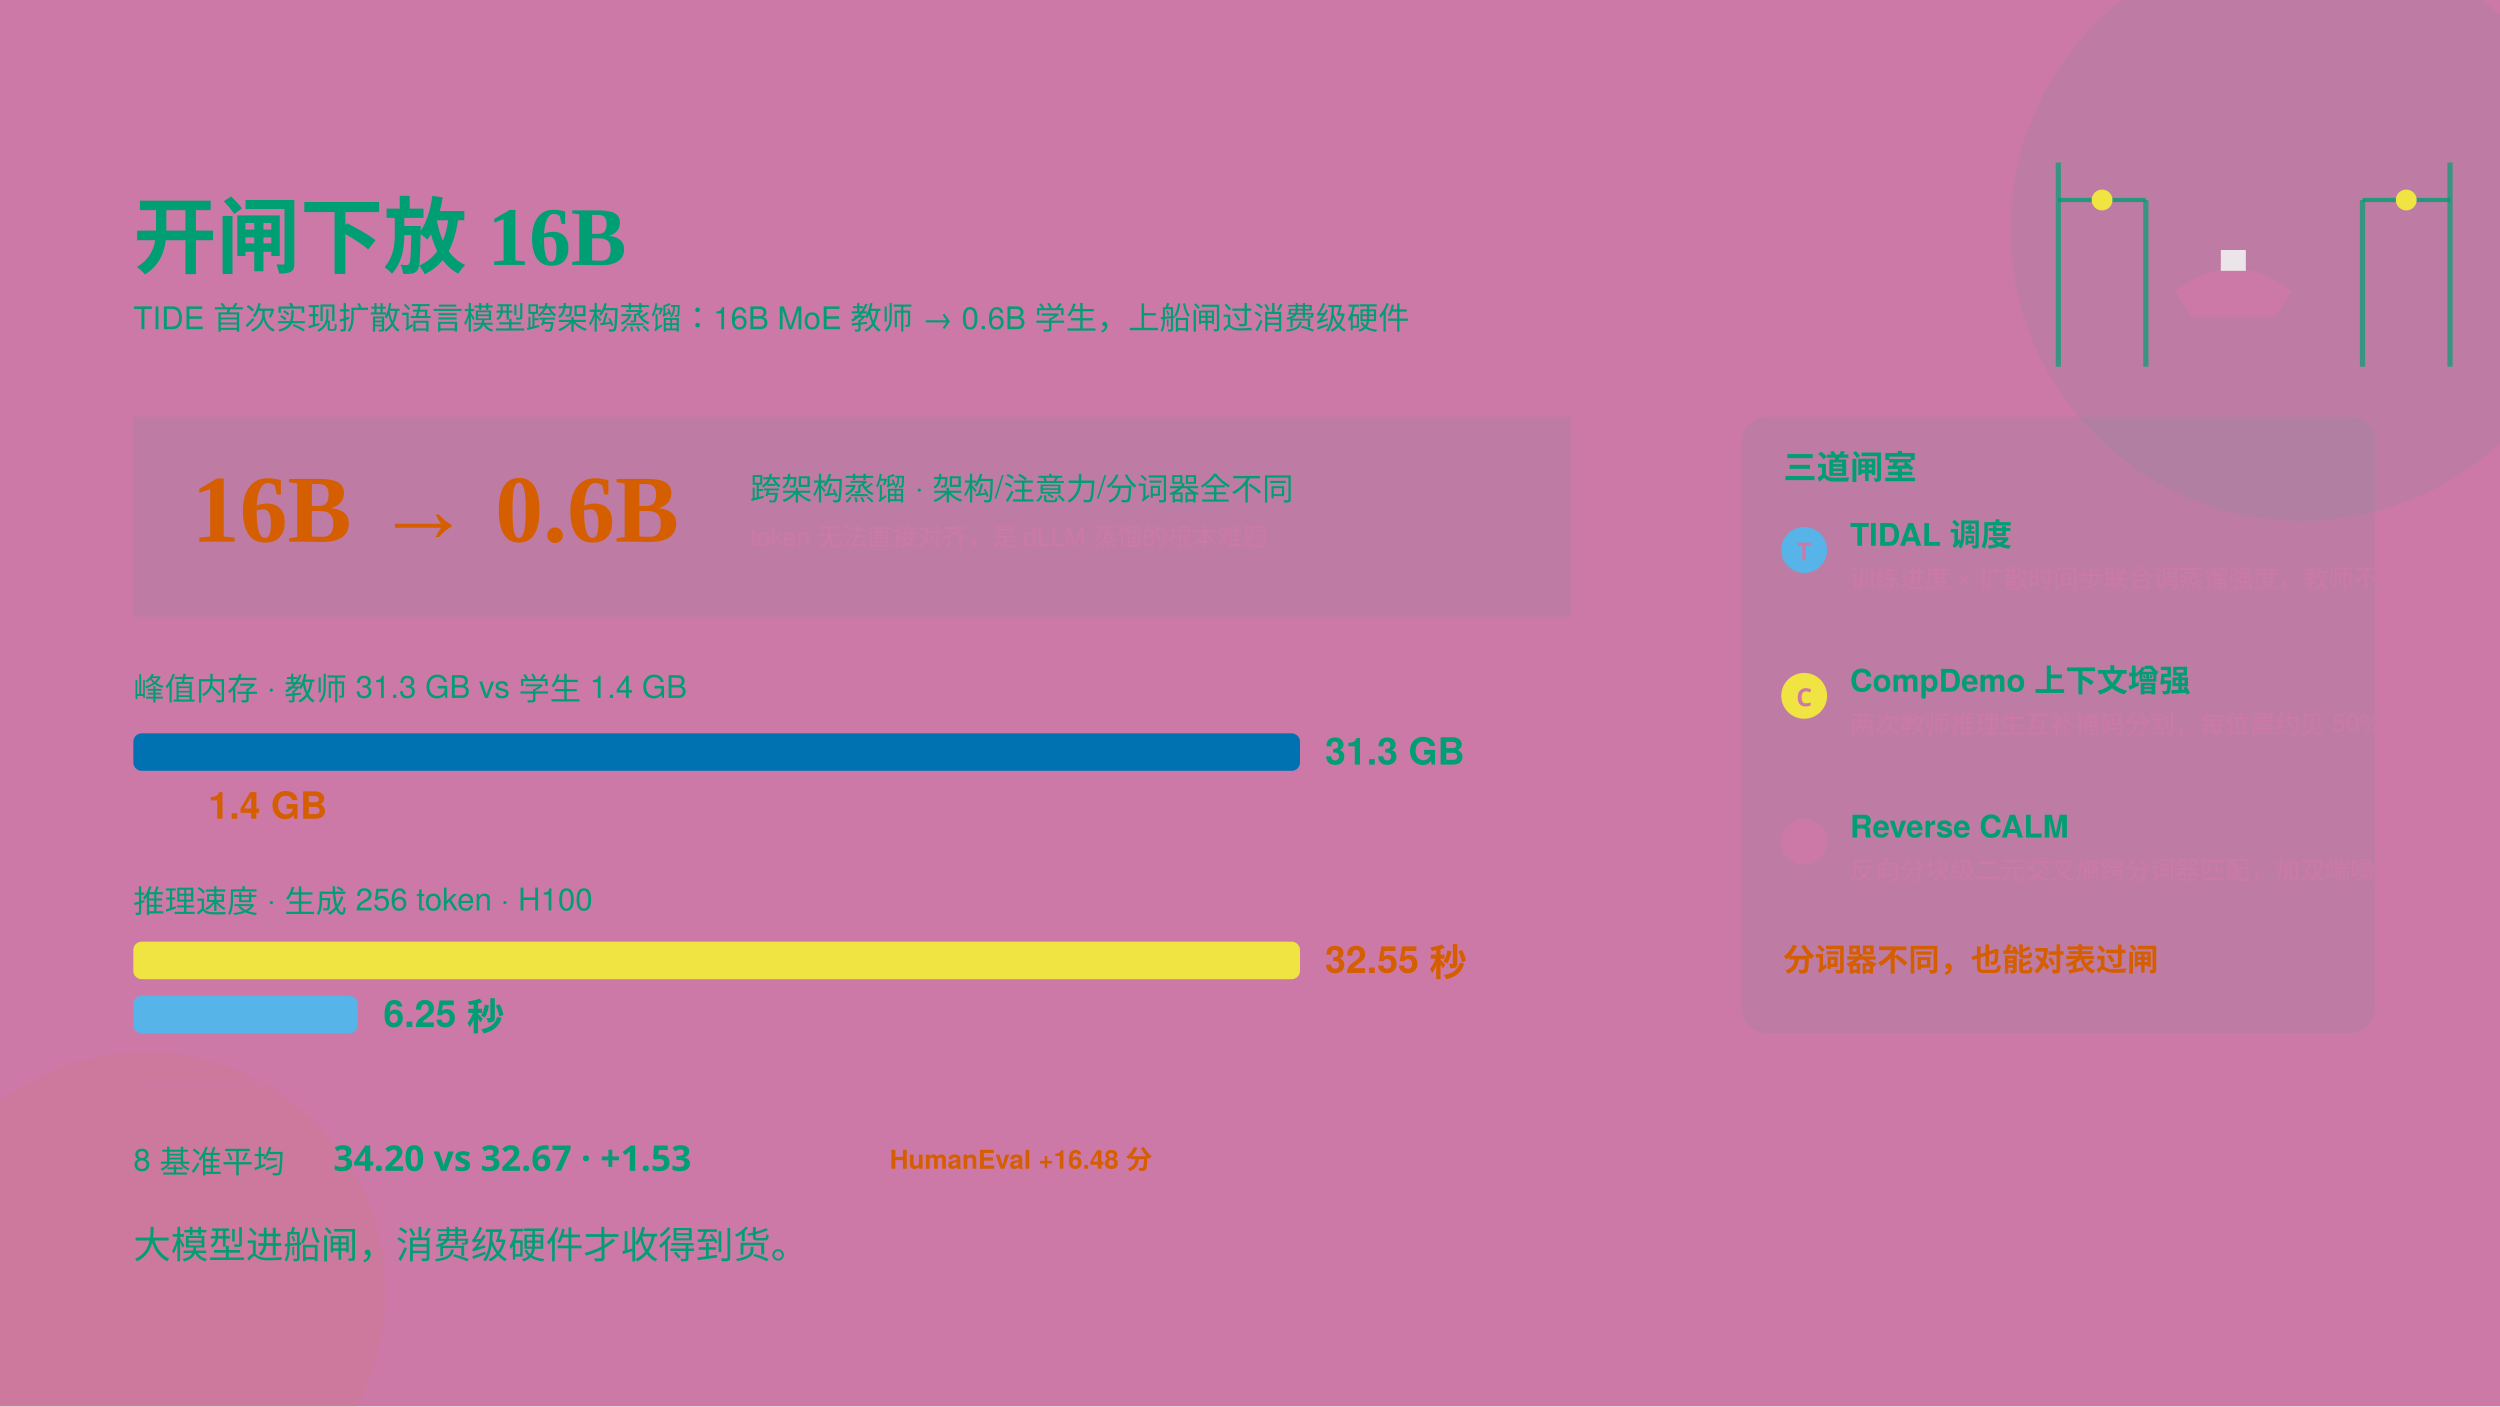
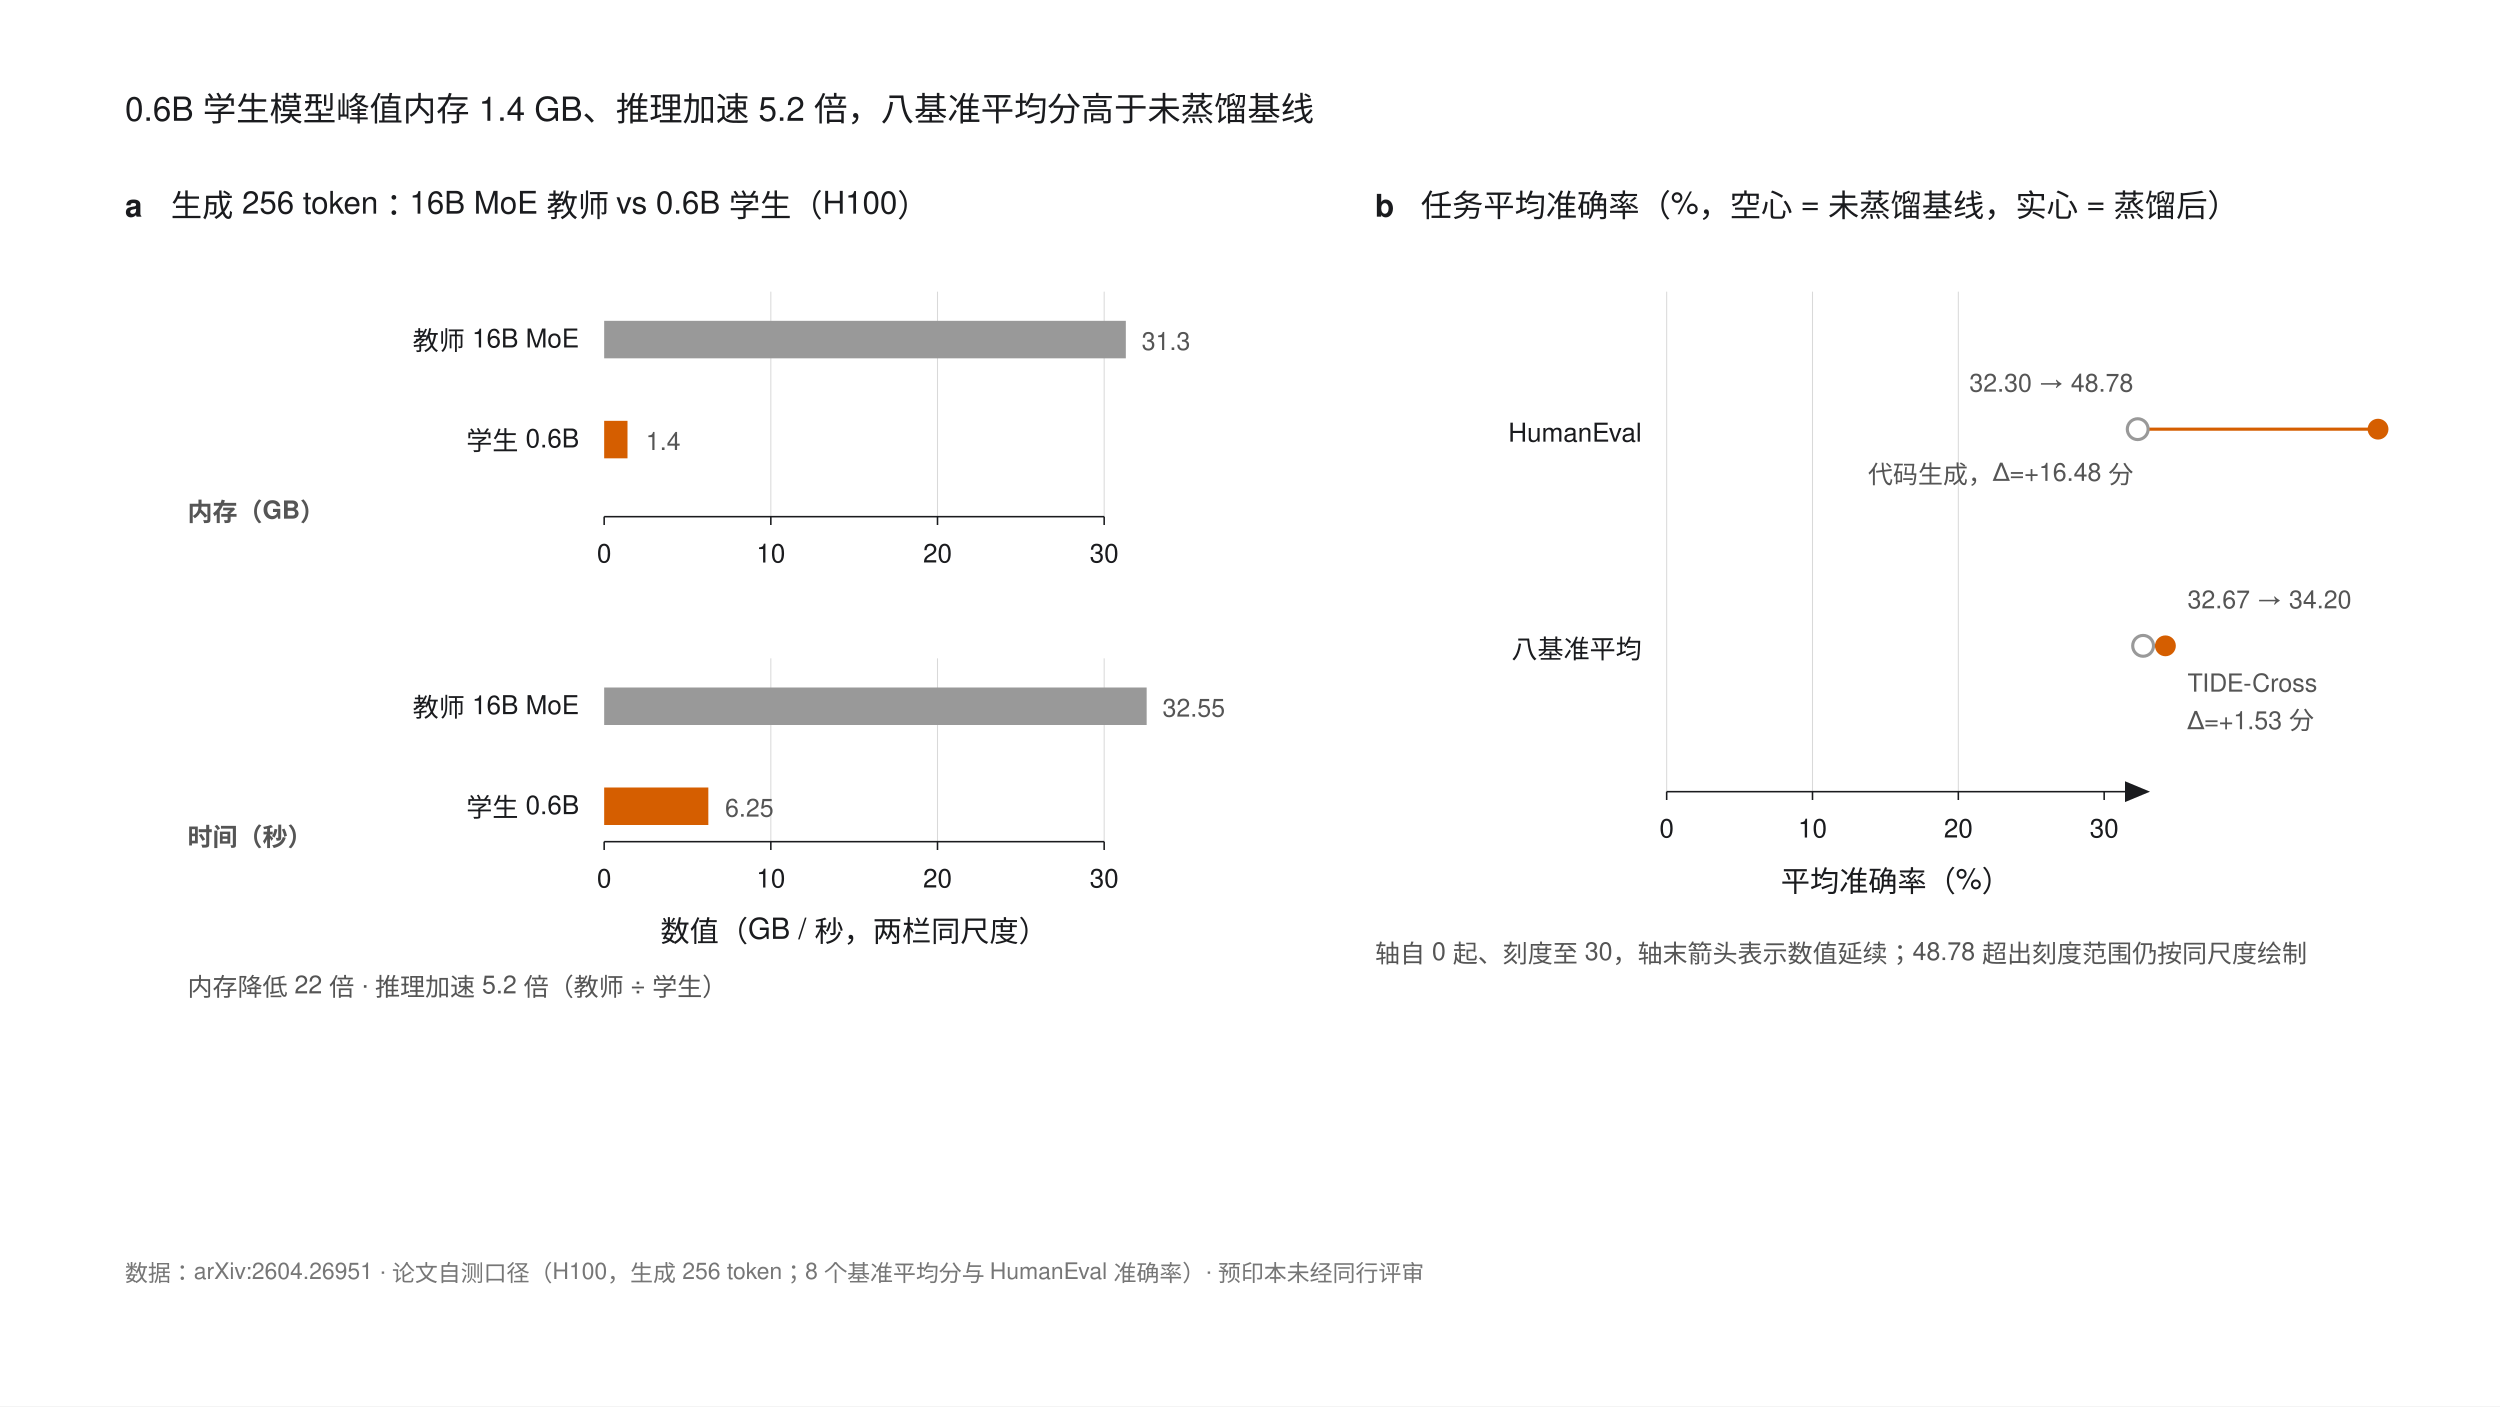
- <svg xmlns="http://www.w3.org/2000/svg" width="1200" height="675" viewBox="0 0 1200 675" font-family="'','',serif">
-   <defs>
-     <style>
-       .k { font-size: 12.5px; letter-spacing: 2.5px; fill: #CC79A7; font-family: 'PingFang SC','Helvetica Neue',sans-serif; }
-       .rl { font-size: 15px; fill: #009E73; font-family: 'PingFang SC','Helvetica Neue',sans-serif; }
-       .val { font-size: 18px; font-weight: 700; font-family: 'PingFang SC','Helvetica Neue',sans-serif; }
-       .b { font-size: 12px; fill: #CC79A7; font-family: 'PingFang SC','Helvetica Neue',sans-serif; }
-       .chip { font-size: 12.5px; font-weight: 600; font-family: 'PingFang SC','Helvetica Neue',sans-serif; }
-     </style>
-   </defs>
-   <rect width="1200" height="675" fill="#CC79A7" />
-   <circle cx="1105" cy="110" r="140" fill="#009E73" opacity="0.07" />
-   <circle cx="70" cy="620" r="115" fill="#D55E00" opacity="0.06" />
-   <rect x="64" y="44" width="46" height="5" rx="2.5" fill="#CC79A7" />
-   <text class="k" x="64" y="84">一分钟读论文 · ARXIV:2604.26951 · 北大 / 浙大</text>
-   <text x="64" y="128" font-size="40" font-weight="700" fill="#009E73">开闸下放 16B</text>
-   <text x="64" y="158" font-size="15" fill="#009E73" font-family="'PingFang SC','Helvetica Neue',sans-serif">TIDE 首次实现扩散语言模型跨架构蒸馏：16B MoE 教师 → 0.6B 学生，上船闸过消费级硬件</text>
-   <g>
-     <g stroke="#009E73" stroke-width="2.5" opacity="0.7" fill="none">
-       <path d="M 988 78 L 988 176 M 1176 78 L 1176 176" />
-       <path d="M 1030 96 L 1030 176 M 1134 96 L 1134 176" />
-     </g>
-     <path d="M 990 104 Q 1010 112 1030 104 Q 1050 96 1070 104 Q 1090 112 1110 104 Q 1130 96 1150 104 Q 1163 109 1174 104" fill="none" stroke="url(#gTeal)" stroke-width="2.5" opacity="0.8" />
-     <path d="M 1070 150 Q 1086 156 1102 150 Q 1118 144 1134 150 Q 1152 157 1172 150" fill="none" stroke="url(#gTeal)" stroke-width="2.5" opacity="0.6" />
-     <path d="M 1044 140 q 28 -22 56 0 l -8 12 h -40 Z" fill="#CC79A7" />
-     <rect x="1066" y="120" width="12" height="10" fill="#F0F0F0" opacity="0.9" />
-     <g stroke="#009E73" stroke-width="2" opacity="0.8">
-       <line x1="988" y1="96" x2="1030" y2="96" />
-       <line x1="1134" y1="96" x2="1176" y2="96" />
-     </g>
-     <circle cx="1009" cy="96" r="5" fill="#F0E442" />
-     <circle cx="1155" cy="96" r="5" fill="#F0E442" />
+ <svg xmlns="http://www.w3.org/2000/svg" width="1200" height="675" viewBox="0 0 1200 675" font-family="'Helvetica Neue',Helvetica,Arial,'PingFang SC',sans-serif">
+   <rect width="1200" height="675" fill="#FFFFFF" />
+   <text x="60" y="58" font-size="16" fill="#1A1B1E">0.6B 学生模型峰值内存 1.4 GB、推理加速 5.2 倍，八基准平均分高于未蒸馏基线</text>
+   <text x="60" y="104" font-size="15" font-weight="bold" fill="#1A1B1E">a</text>
+   <text x="82" y="104" font-size="15" fill="#1A1B1E">生成 256 token：16B MoE 教师 vs 0.6B 学生（H100）</text>
+   <g stroke="#D9D9D9" stroke-width="0.5">
+     <line x1="370" y1="140" x2="370" y2="248" />
+     <line x1="450" y1="140" x2="450" y2="248" />
+     <line x1="530" y1="140" x2="530" y2="248" />
+     <line x1="370" y1="316" x2="370" y2="404" />
+     <line x1="450" y1="316" x2="450" y2="404" />
+     <line x1="530" y1="316" x2="530" y2="404" />
  </g>
-   <g>
-     <rect x="64" y="200" width="690" height="96" fill="#009E73" opacity="0.07" />
-     <text x="92" y="260" font-size="46" font-weight="700" fill="#D55E00">16B → 0.6B</text>
-     <text x="360" y="240" class="rl">跨架构蒸馏 · 架构/注意力/分词器全不同</text>
-     <text x="360" y="262" class="b">token 无法直接对齐，是 dLLM 蒸馏的根本难题</text>
-     <text class="rl" x="64" y="336">峰值内存 · 教师 31.3 GB vs 学生 1.4 GB</text>
-     <rect x="64" y="352" width="560" height="18" rx="4" fill="#0072B2" />
-     <text class="val" x="636" y="367" fill="#009E73">31.3 GB</text>
-     <rect x="64" y="378" width="25" height="18" rx="4" fill="#CC79A7" />
-     <text class="val" x="100" y="393" fill="#D55E00">1.4 GB</text>
-     <text class="b" x="170" y="393">降低 22 倍</text>
-     <text class="rl" x="64" y="438">推理速度 · 生成 256 token · H100</text>
-     <rect x="64" y="452" width="560" height="18" rx="4" fill="#F0E442" />
-     <text class="val" x="636" y="467" fill="#D55E00">32.55 秒</text>
-     <rect x="64" y="478" width="107.7" height="18" rx="4" fill="#56B4E9" />
-     <text class="val" x="184" y="493" fill="#009E73">6.25 秒</text>
-     <text class="b" x="262" y="493">提升 5.2 倍</text>
+   <text x="278" y="168" font-size="12.5" fill="#1A1B1E" text-anchor="end">教师 16B MoE</text>
+   <rect x="290" y="154" width="250.4" height="18" fill="#999999" />
+   <text x="548" y="168" font-size="12" fill="#555555">31.3</text>
+   <text x="278" y="216" font-size="12.5" fill="#1A1B1E" text-anchor="end">学生 0.6B</text>
+   <rect x="290" y="202" width="11.2" height="18" fill="#D55E00" />
+   <text x="310" y="216" font-size="12" fill="#555555">1.4</text>
+   <text x="90" y="250" font-size="12" fill="#555555" font-weight="bold">内存（GB）</text>
+   <line x1="290" y1="248" x2="530" y2="248" stroke="#1A1B1E" stroke-width="0.75" />
+   <g stroke="#1A1B1E" stroke-width="0.75">
+     <line x1="290" y1="248" x2="290" y2="252" />
+     <line x1="370" y1="248" x2="370" y2="252" />
+     <line x1="450" y1="248" x2="450" y2="252" />
+     <line x1="530" y1="248" x2="530" y2="252" />
  </g>
-   <g>
-     <rect x="836" y="200" width="304" height="296" rx="12" fill="#009E73" opacity="0.07" />
-     <text x="856" y="230" font-size="16" font-weight="700" fill="#009E73">三道闸室</text>
-     <circle cx="866" cy="264" r="11" fill="#56B4E9" />
-     <text x="866" y="269" text-anchor="middle" font-size="12" font-weight="700" fill="#CC79A7" font-family="'PingFang SC',sans-serif">T</text>
-     <text class="rl" x="888" y="262" font-weight="700">TIDAL 调度</text>
-     <text class="b" x="888" y="282">训练进度 × 扩散时间步联合调蒸馏强度，教师不可靠时自动降权</text>
-     <circle cx="866" cy="334" r="11" fill="#F0E442" />
-     <text x="866" y="339" text-anchor="middle" font-size="12" font-weight="700" fill="#CC79A7" font-family="'PingFang SC',sans-serif">C</text>
-     <text class="rl" x="888" y="332" font-weight="700">CompDemo 上下文增强</text>
-     <text class="b" x="888" y="352">两次教师推理生互补掩码分割，每位置约见 50% 已揭示上下文</text>
-     <circle cx="866" cy="404" r="11" fill="#CC79A7" />
-     <text x="866" y="409" text-anchor="middle" font-size="12" font-weight="700" fill="#CC79A7" font-family="'PingFang SC',sans-serif">R</text>
-     <text class="rl" x="888" y="402" font-weight="700">Reverse CALM</text>
-     <text class="b" x="888" y="422">反向分块级二元交叉熵跨分词器匹配，加双端噪声过滤</text>
-     <text x="856" y="466" font-size="15" font-weight="700" fill="#D55E00">分词器不同，也能对表过闸</text>
+   <g font-size="12.5" fill="#1A1B1E" text-anchor="middle">
+     <text x="290" y="270">0</text>
+     <text x="370" y="270">10</text>
+     <text x="450" y="270">20</text>
+     <text x="530" y="270">30</text>
  </g>
-   <line x1="64" y1="520" x2="1136" y2="520" stroke="#CC79A7" />
-   <g>
-     <text class="rl" x="64" y="562">8 基准平均</text>
-     <text x="160" y="562" font-size="17" font-weight="700" fill="#009E73" font-family="'PingFang SC',sans-serif">34.20 vs 32.67 · +1.53</text>
-     <rect x="392" y="542" width="196" height="28" rx="14" fill="#CC79A7" opacity="0.16" />
-     <text x="490" y="561" text-anchor="middle" class="chip" fill="#D55E00">HumanEval +16.48 分</text>
-     <text x="600" y="561" class="b">48.78 vs 32.30 · 代码生成最突出</text>
+   <text x="278" y="344" font-size="12.5" fill="#1A1B1E" text-anchor="end">教师 16B MoE</text>
+   <rect x="290" y="330" width="260.4" height="18" fill="#999999" />
+   <text x="558" y="344" font-size="12" fill="#555555">32.55</text>
+   <text x="278" y="392" font-size="12.5" fill="#1A1B1E" text-anchor="end">学生 0.6B</text>
+   <rect x="290" y="378" width="50" height="18" fill="#D55E00" />
+   <text x="348" y="392" font-size="12" fill="#555555">6.25</text>
+   <text x="90" y="406" font-size="12" fill="#555555" font-weight="bold">时间（秒）</text>
+   <line x1="290" y1="404" x2="530" y2="404" stroke="#1A1B1E" stroke-width="0.75" />
+   <g stroke="#1A1B1E" stroke-width="0.75">
+     <line x1="290" y1="404" x2="290" y2="408" />
+     <line x1="370" y1="404" x2="370" y2="408" />
+     <line x1="450" y1="404" x2="450" y2="408" />
+     <line x1="530" y1="404" x2="530" y2="408" />
  </g>
-   <text x="64" y="604" font-size="18" fill="#009E73">大模型进船闸，消费级硬件才收得到货。</text>
-   <text class="b" x="1136" y="630" text-anchor="end" font-family="'PingFang SC','Helvetica Neue',sans-serif">TIDE-Cross vs BD3LM 基线 · 论文自述口径 · 预印本未经同行评审 · Micropaper</text>
+   <g font-size="12.5" fill="#1A1B1E" text-anchor="middle">
+     <text x="290" y="426">0</text>
+     <text x="370" y="426">10</text>
+     <text x="450" y="426">20</text>
+     <text x="530" y="426">30</text>
+   </g>
+   <text x="410" y="452" font-size="14" fill="#1A1B1E" text-anchor="middle">数值（GB / 秒，两栏同尺度）</text>
+   <text x="90" y="478" font-size="12" fill="#555555">内存降低 22 倍 · 推理加速 5.2 倍（教师 ÷ 学生）</text>
+   <text x="660" y="104" font-size="15" font-weight="bold" fill="#1A1B1E">b</text>
+   <text x="682" y="104" font-size="15" fill="#1A1B1E">任务平均准确率（%，空心 = 未蒸馏基线，实心 = 蒸馏后）</text>
+   <g stroke="#D9D9D9" stroke-width="0.5">
+     <line x1="800" y1="140" x2="800" y2="380" />
+     <line x1="870" y1="140" x2="870" y2="380" />
+     <line x1="940" y1="140" x2="940" y2="380" />
+   </g>
+   <text x="788" y="212" font-size="12.5" fill="#1A1B1E" text-anchor="end">HumanEval</text>
+   <line x1="1026.1" y1="206" x2="1141.46" y2="206" stroke="#D55E00" stroke-width="1.5" />
+   <circle cx="1026.1" cy="206" r="5" fill="#FFFFFF" stroke="#999999" stroke-width="1.5" />
+   <circle cx="1141.46" cy="206" r="5" fill="#D55E00" />
+   <text x="1024" y="188" font-size="12" fill="#555555" text-anchor="end">32.30 → 48.78</text>
+   <text x="1024" y="232" font-size="12" fill="#555555" text-anchor="end">代码生成，Δ=+16.48 分</text>
+   <text x="788" y="316" font-size="12.5" fill="#1A1B1E" text-anchor="end">八基准平均</text>
+   <line x1="1028.69" y1="310" x2="1039.4" y2="310" stroke="#D55E00" stroke-width="1.5" />
+   <circle cx="1028.69" cy="310" r="5" fill="#FFFFFF" stroke="#999999" stroke-width="1.5" />
+   <circle cx="1039.4" cy="310" r="5" fill="#D55E00" />
+   <text x="1050" y="292" font-size="12" fill="#555555">32.67 → 34.20</text>
+   <text x="1050" y="332" font-size="12" fill="#555555">TIDE-Cross</text>
+   <text x="1050" y="350" font-size="12" fill="#555555">Δ=+1.53 分</text>
+   <line x1="800" y1="380" x2="1020" y2="380" stroke="#1A1B1E" stroke-width="0.75" />
+   <g stroke="#1A1B1E" stroke-width="0.75">
+     <line x1="800" y1="380" x2="800" y2="384" />
+     <line x1="870" y1="380" x2="870" y2="384" />
+     <line x1="940" y1="380" x2="940" y2="384" />
+     <line x1="1010" y1="380" x2="1010" y2="384" />
+   </g>
+   <g font-size="12.5" fill="#1A1B1E" text-anchor="middle">
+     <text x="800" y="402">0</text>
+     <text x="870" y="402">10</text>
+     <text x="940" y="402">20</text>
+     <text x="1010" y="402">30</text>
+   </g>
+   <polygon points="1020,375 1032,380 1020,385" fill="#1A1B1E" />
+   <text x="910" y="428" font-size="14" fill="#1A1B1E" text-anchor="middle">平均准确率（%）</text>
+   <text x="660" y="462" font-size="12" fill="#555555">轴自 0 起、刻度至 30，轴末箭头表示数值延续；48.78 超出刻度范围仍按同尺度绘制</text>
+   <text x="60" y="615" font-size="11" fill="#767676">数据：arXiv:2604.26951 · 论文自测口径（H100，生成 256 token；8 个基准平均分与 HumanEval 准确率）· 预印本未经同行评审</text>
</svg>
